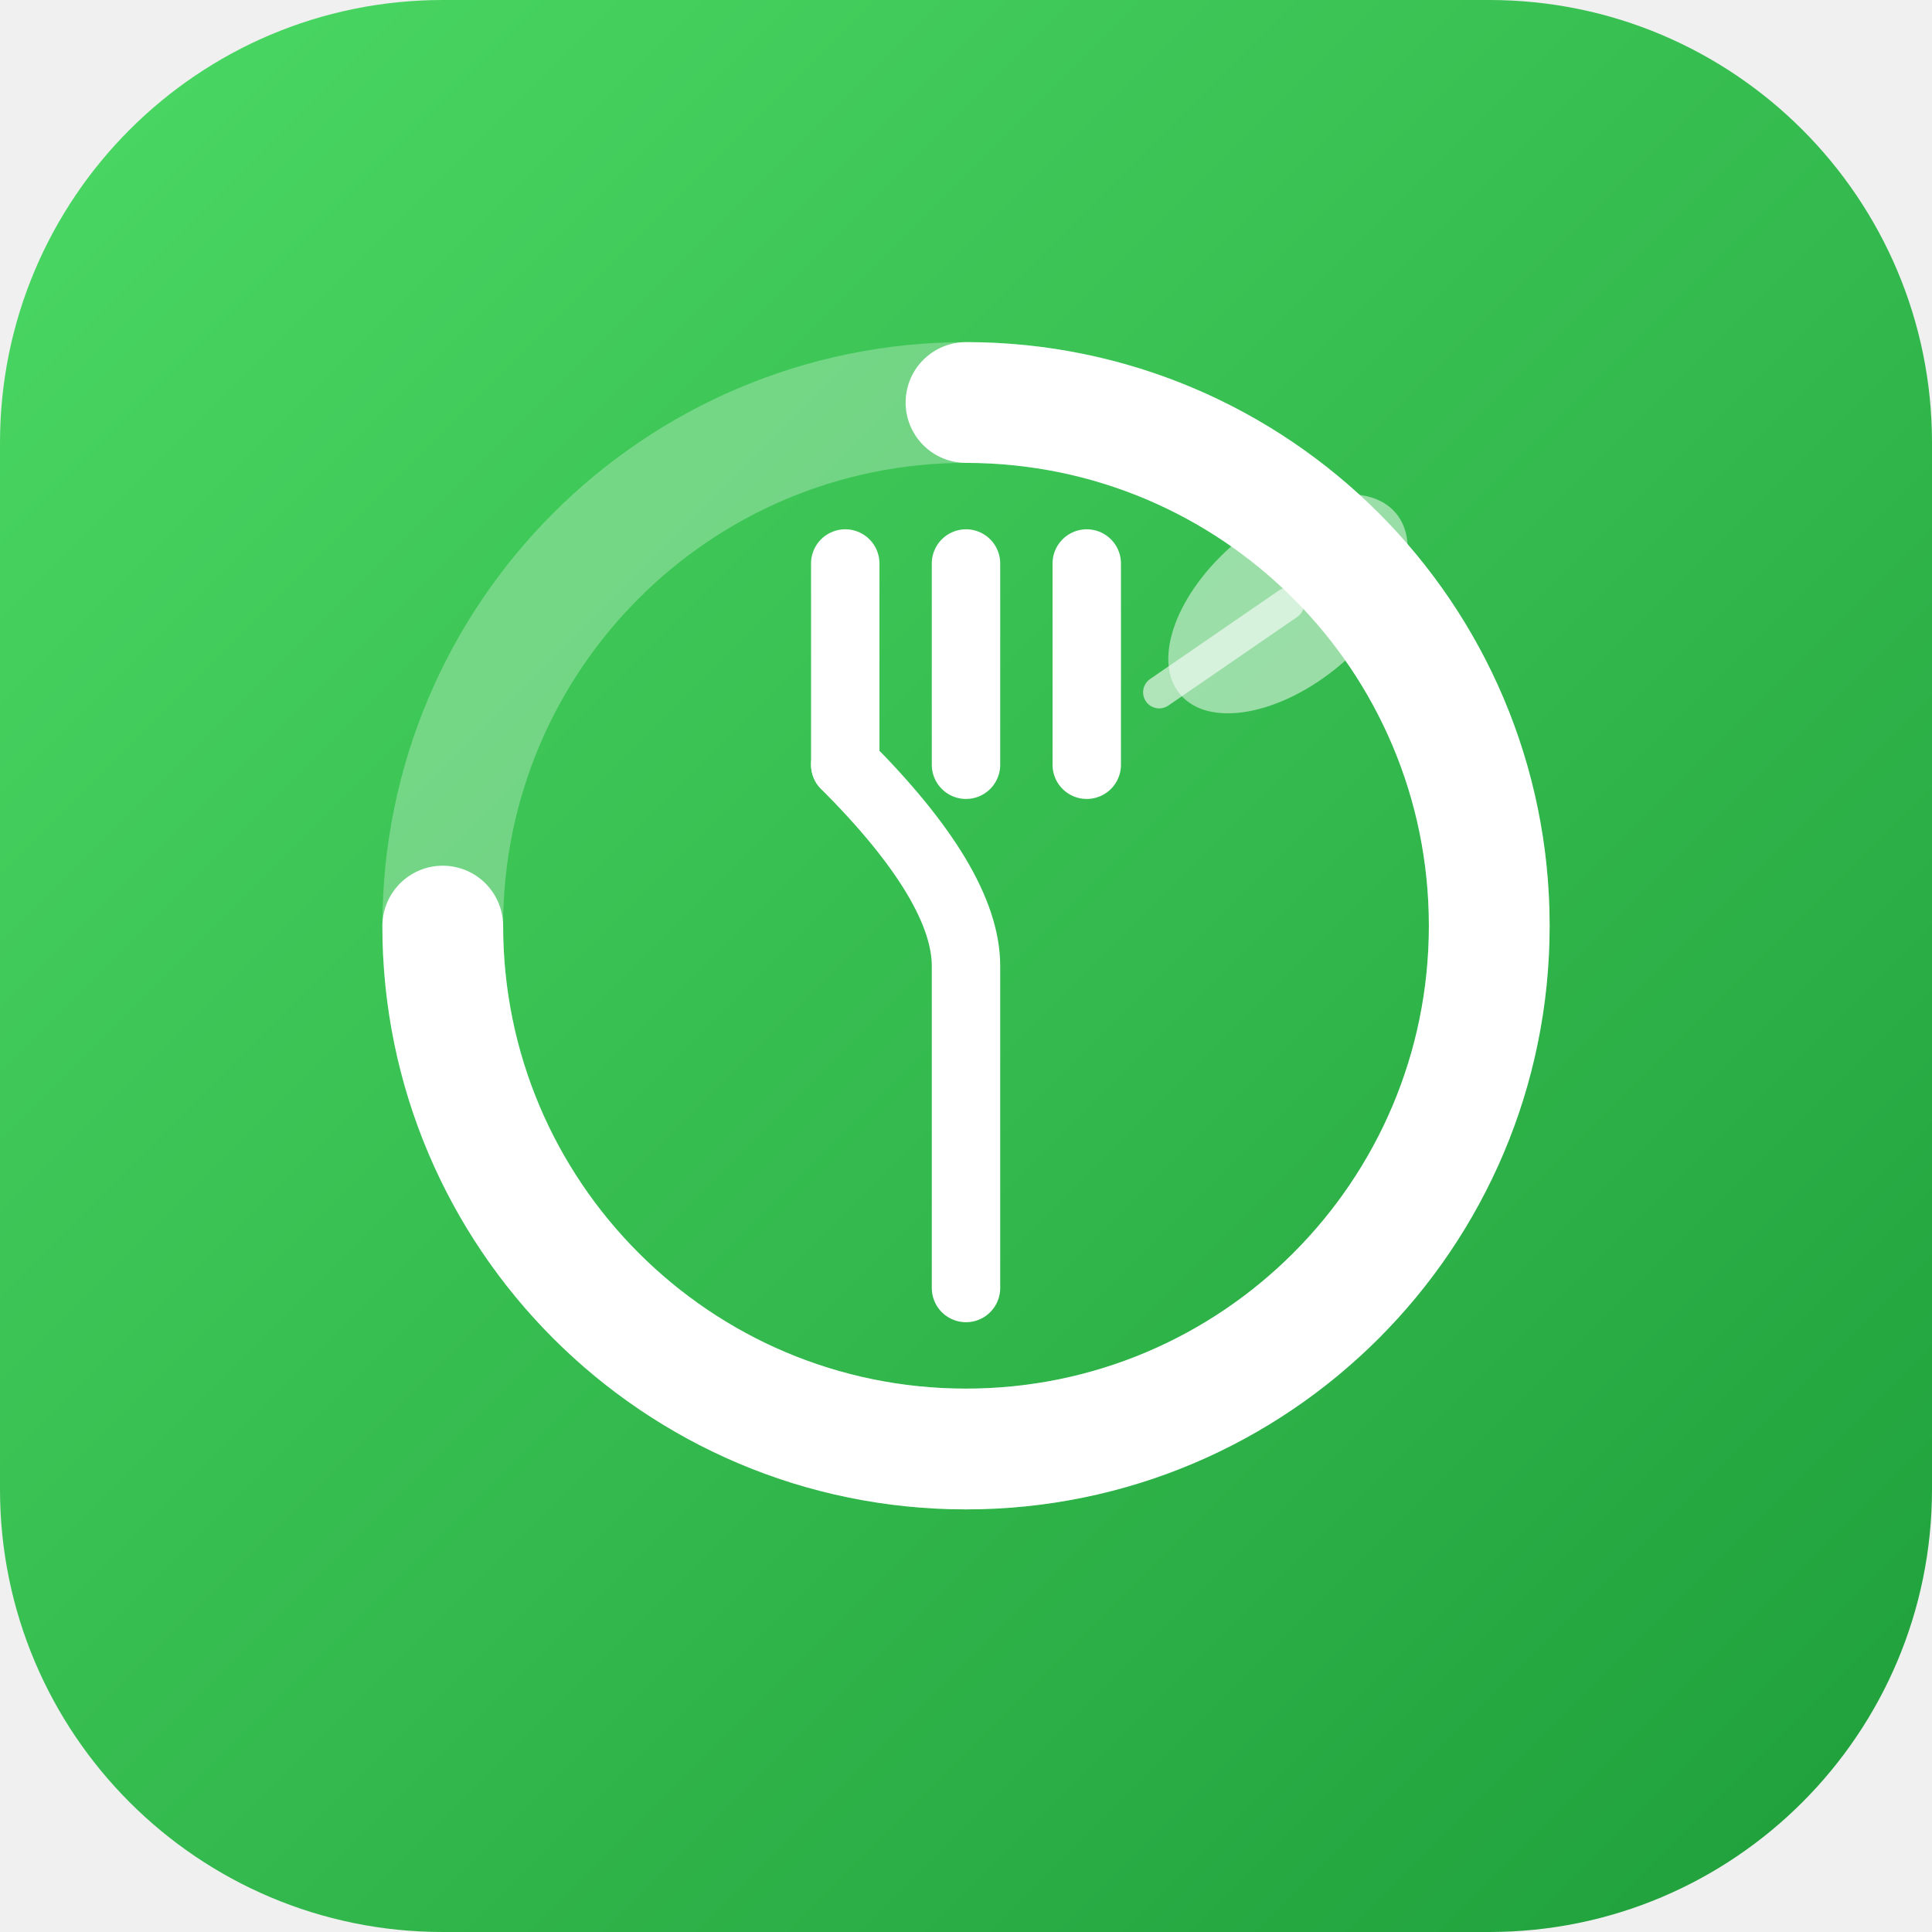
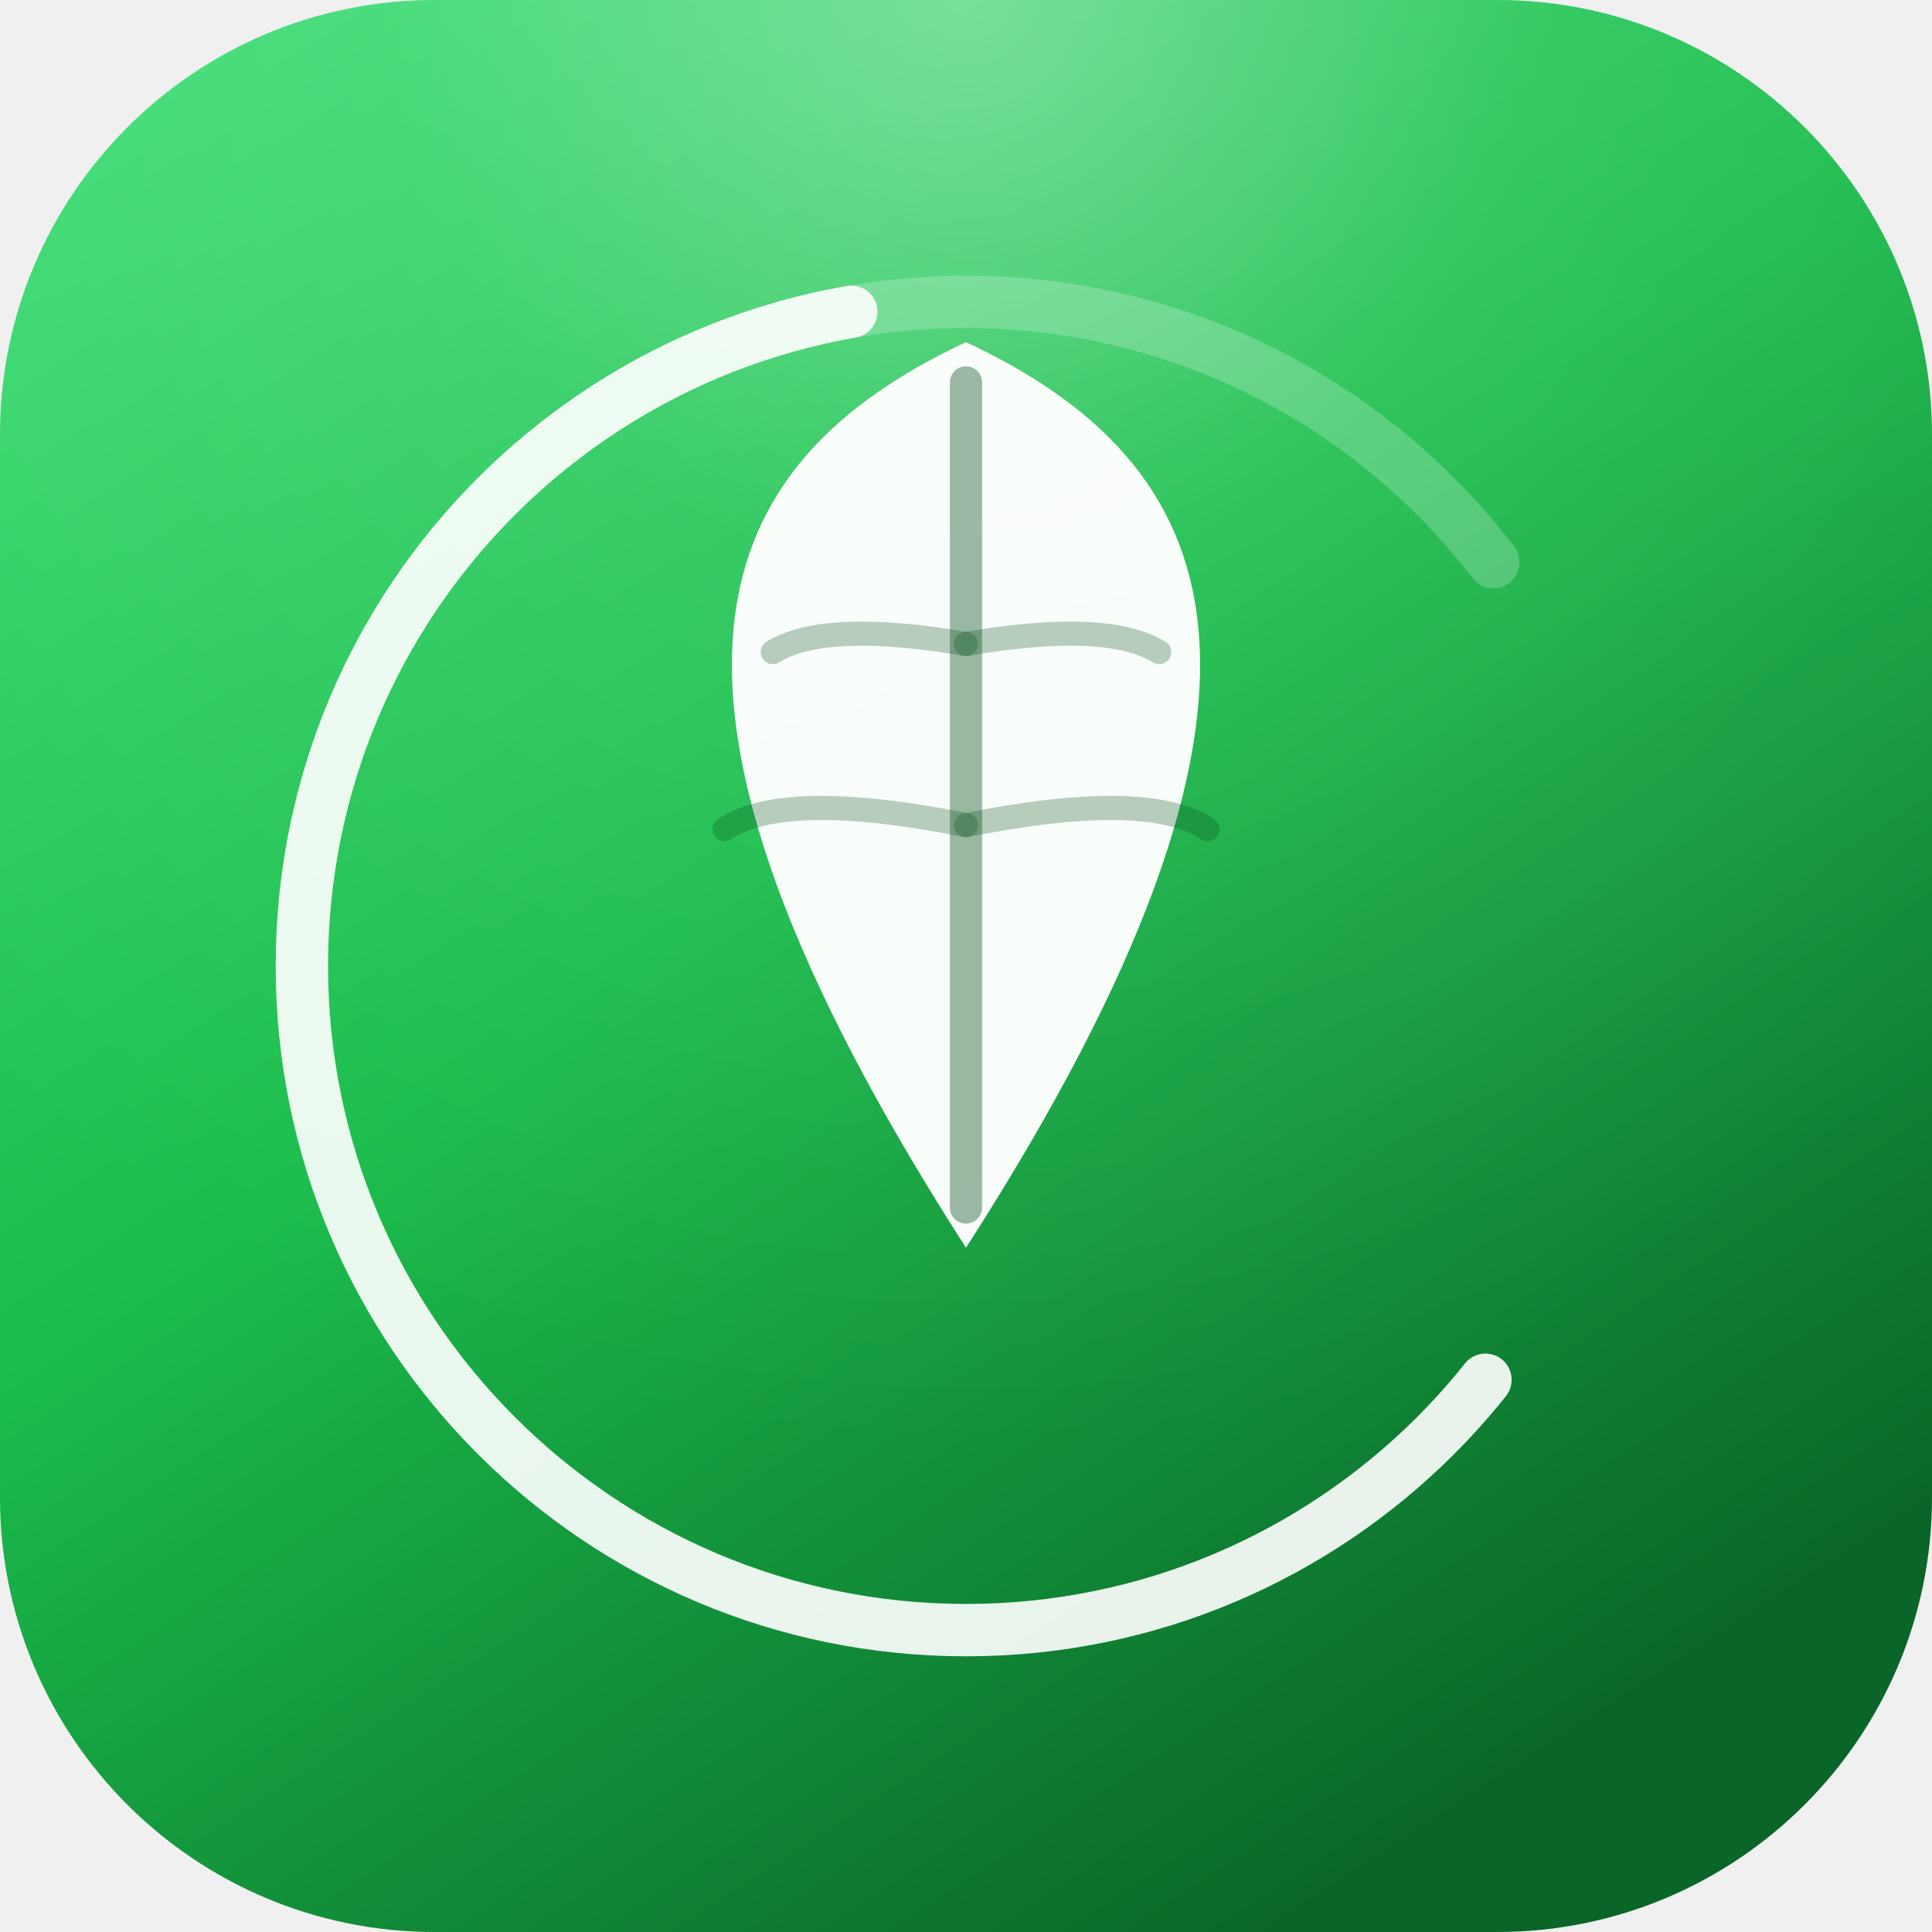
- <svg xmlns="http://www.w3.org/2000/svg" viewBox="0 0 48 48" fill="none">
+ <svg xmlns="http://www.w3.org/2000/svg" viewBox="0 0 48 48">
  <defs>
-     <linearGradient id="bg" x1="0" y1="0" x2="1" y2="1">
-       <stop offset="0%" stop-color="#4cd964" />
-       <stop offset="100%" stop-color="#1e9e3a" />
+     <linearGradient id="bg" x1="0" y1="0" x2=".65" y2="1">
+       <stop offset="0%" stop-color="#43E07A" />
+       <stop offset="50%" stop-color="#1BBD4C" />
+       <stop offset="100%" stop-color="#0A6628" />
    </linearGradient>
+     <radialGradient id="gloss" cx="50%" cy="0%" r="75%">
+       <stop offset="0%" stop-color="rgba(255,255,255,0.35)" />
+       <stop offset="40%" stop-color="rgba(255,255,255,0.08)" />
+       <stop offset="100%" stop-color="rgba(255,255,255,0)" />
+     </radialGradient>
+     <clipPath id="rr">
+       <rect width="48" height="48" rx="10.8" />
+     </clipPath>
  </defs>
-   <rect width="48" height="48" rx="11" fill="url(#bg)" />
-   <circle cx="24" cy="23" r="13" stroke="rgba(255,255,255,0.28)" stroke-width="3" fill="none" />
-   <circle cx="24" cy="23" r="13" stroke="white" stroke-width="3" fill="none" stroke-dasharray="61.26 81.68" stroke-linecap="round" transform="rotate(-90 24 23)" />
-   <line x1="21" y1="14" x2="21" y2="19" stroke="white" stroke-width="1.7" stroke-linecap="round" />
-   <line x1="24" y1="14" x2="24" y2="19" stroke="white" stroke-width="1.7" stroke-linecap="round" />
-   <line x1="27" y1="14" x2="27" y2="19" stroke="white" stroke-width="1.7" stroke-linecap="round" />
-   <path d="M21 19 Q24 22 24 24 L24 32" stroke="white" stroke-width="1.7" stroke-linecap="round" fill="none" />
-   <ellipse cx="32" cy="15" rx="3.5" ry="2" fill="rgba(255,255,255,0.5)" transform="rotate(-40 32 15)" />
-   <line x1="28.8" y1="17.2" x2="32" y2="15" stroke="rgba(255,255,255,0.6)" stroke-width="0.8" stroke-linecap="round" />
+   <g clip-path="url(#rr)">
+     <rect width="48" height="48" fill="url(#bg)" />
+     <rect width="48" height="48" fill="url(#gloss)" />
+   </g>
+   <circle cx="24" cy="24" r="16.5" fill="none" stroke="rgba(255,255,255,0.22)" stroke-width="1.3" stroke-dasharray="81.8 104.0" stroke-dashoffset="-11.1" stroke-linecap="round" />
+   <circle cx="24" cy="24" r="16.5" fill="none" stroke="rgba(255,255,255,0.88)" stroke-width="1.3" stroke-dasharray="63.8 104.0" stroke-dashoffset="-11.1" stroke-linecap="round" />
+   <path d="M24 8.5 C30.4 11.5 33 17 24 31 C15 17 17.6 11.5 24 8.5Z" fill="white" opacity="0.97" />
+   <line x1="24" y1="9.5" x2="24" y2="30" stroke="rgba(10,80,32,0.40)" stroke-width="0.8" stroke-linecap="round" />
+   <path d="M24 16 Q27.5 15.4 28.8 16.2" stroke="rgba(10,80,32,0.28)" stroke-width="0.6" stroke-linecap="round" fill="none" />
+   <path d="M24 16 Q20.5 15.4 19.2 16.2" stroke="rgba(10,80,32,0.28)" stroke-width="0.6" stroke-linecap="round" fill="none" />
+   <path d="M24 20.5 Q28.5 19.6 30 20.6" stroke="rgba(10,80,32,0.28)" stroke-width="0.6" stroke-linecap="round" fill="none" />
+   <path d="M24 20.5 Q19.5 19.6 18 20.6" stroke="rgba(10,80,32,0.28)" stroke-width="0.6" stroke-linecap="round" fill="none" />
</svg>
